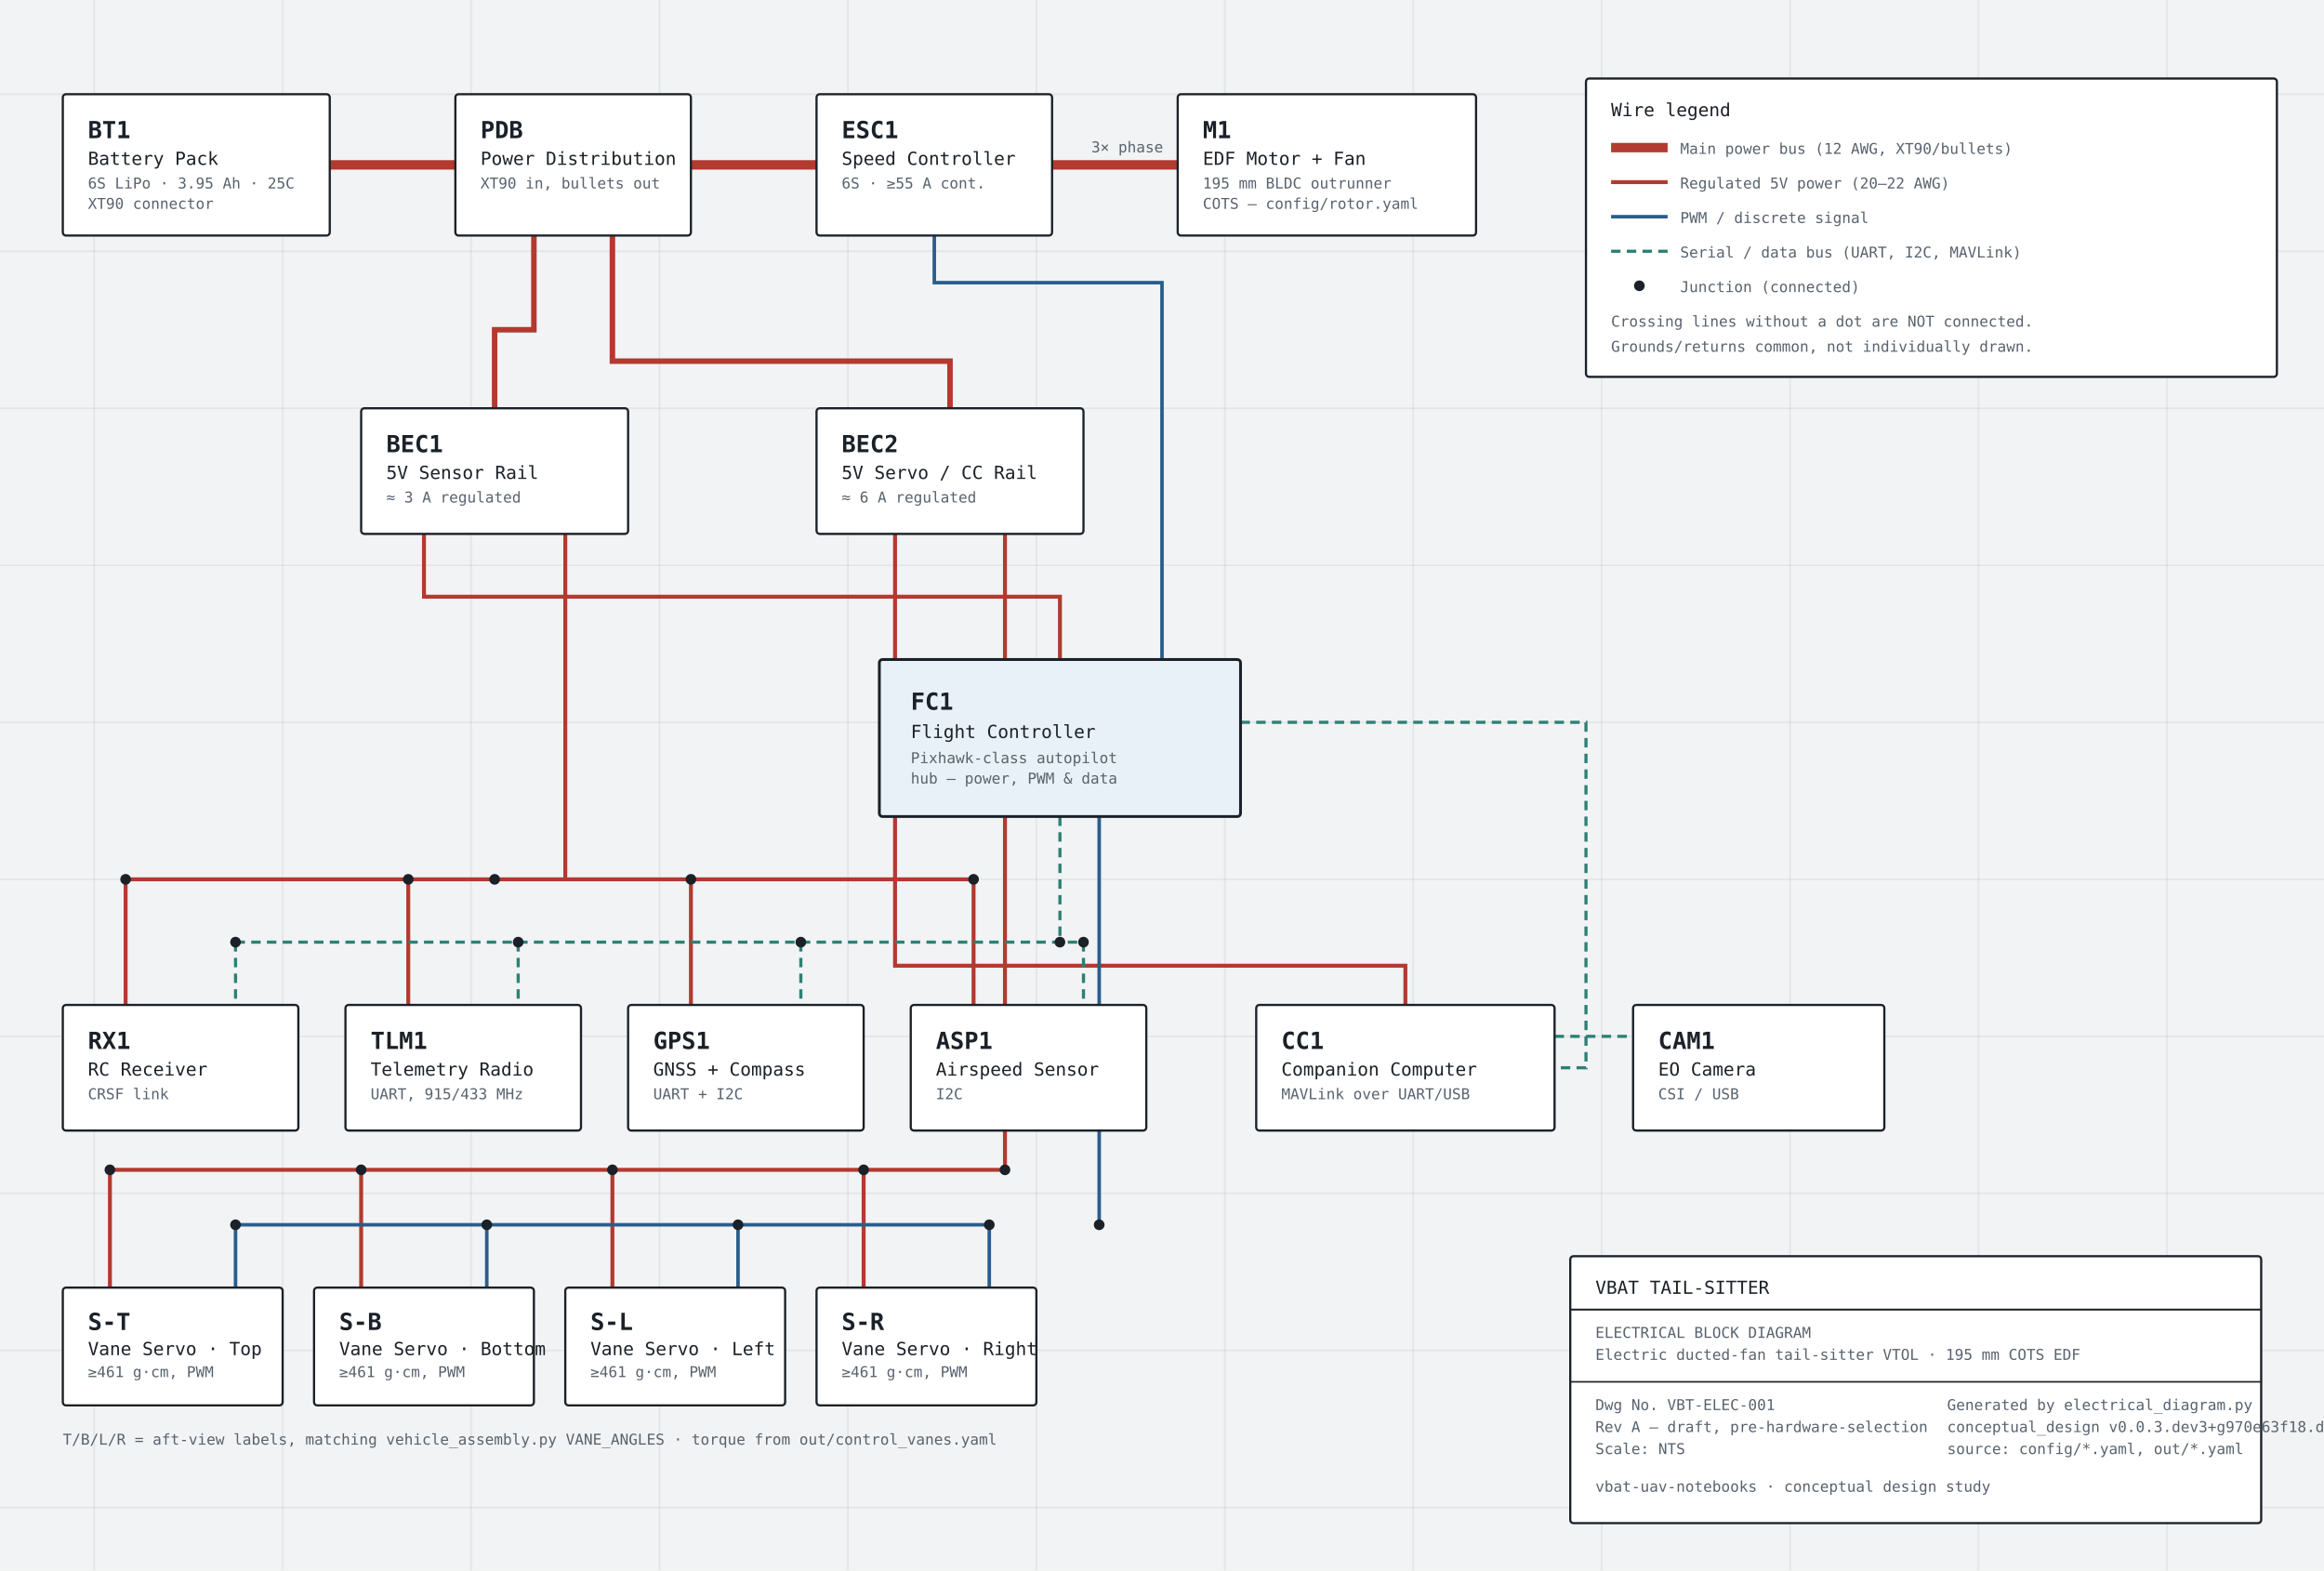
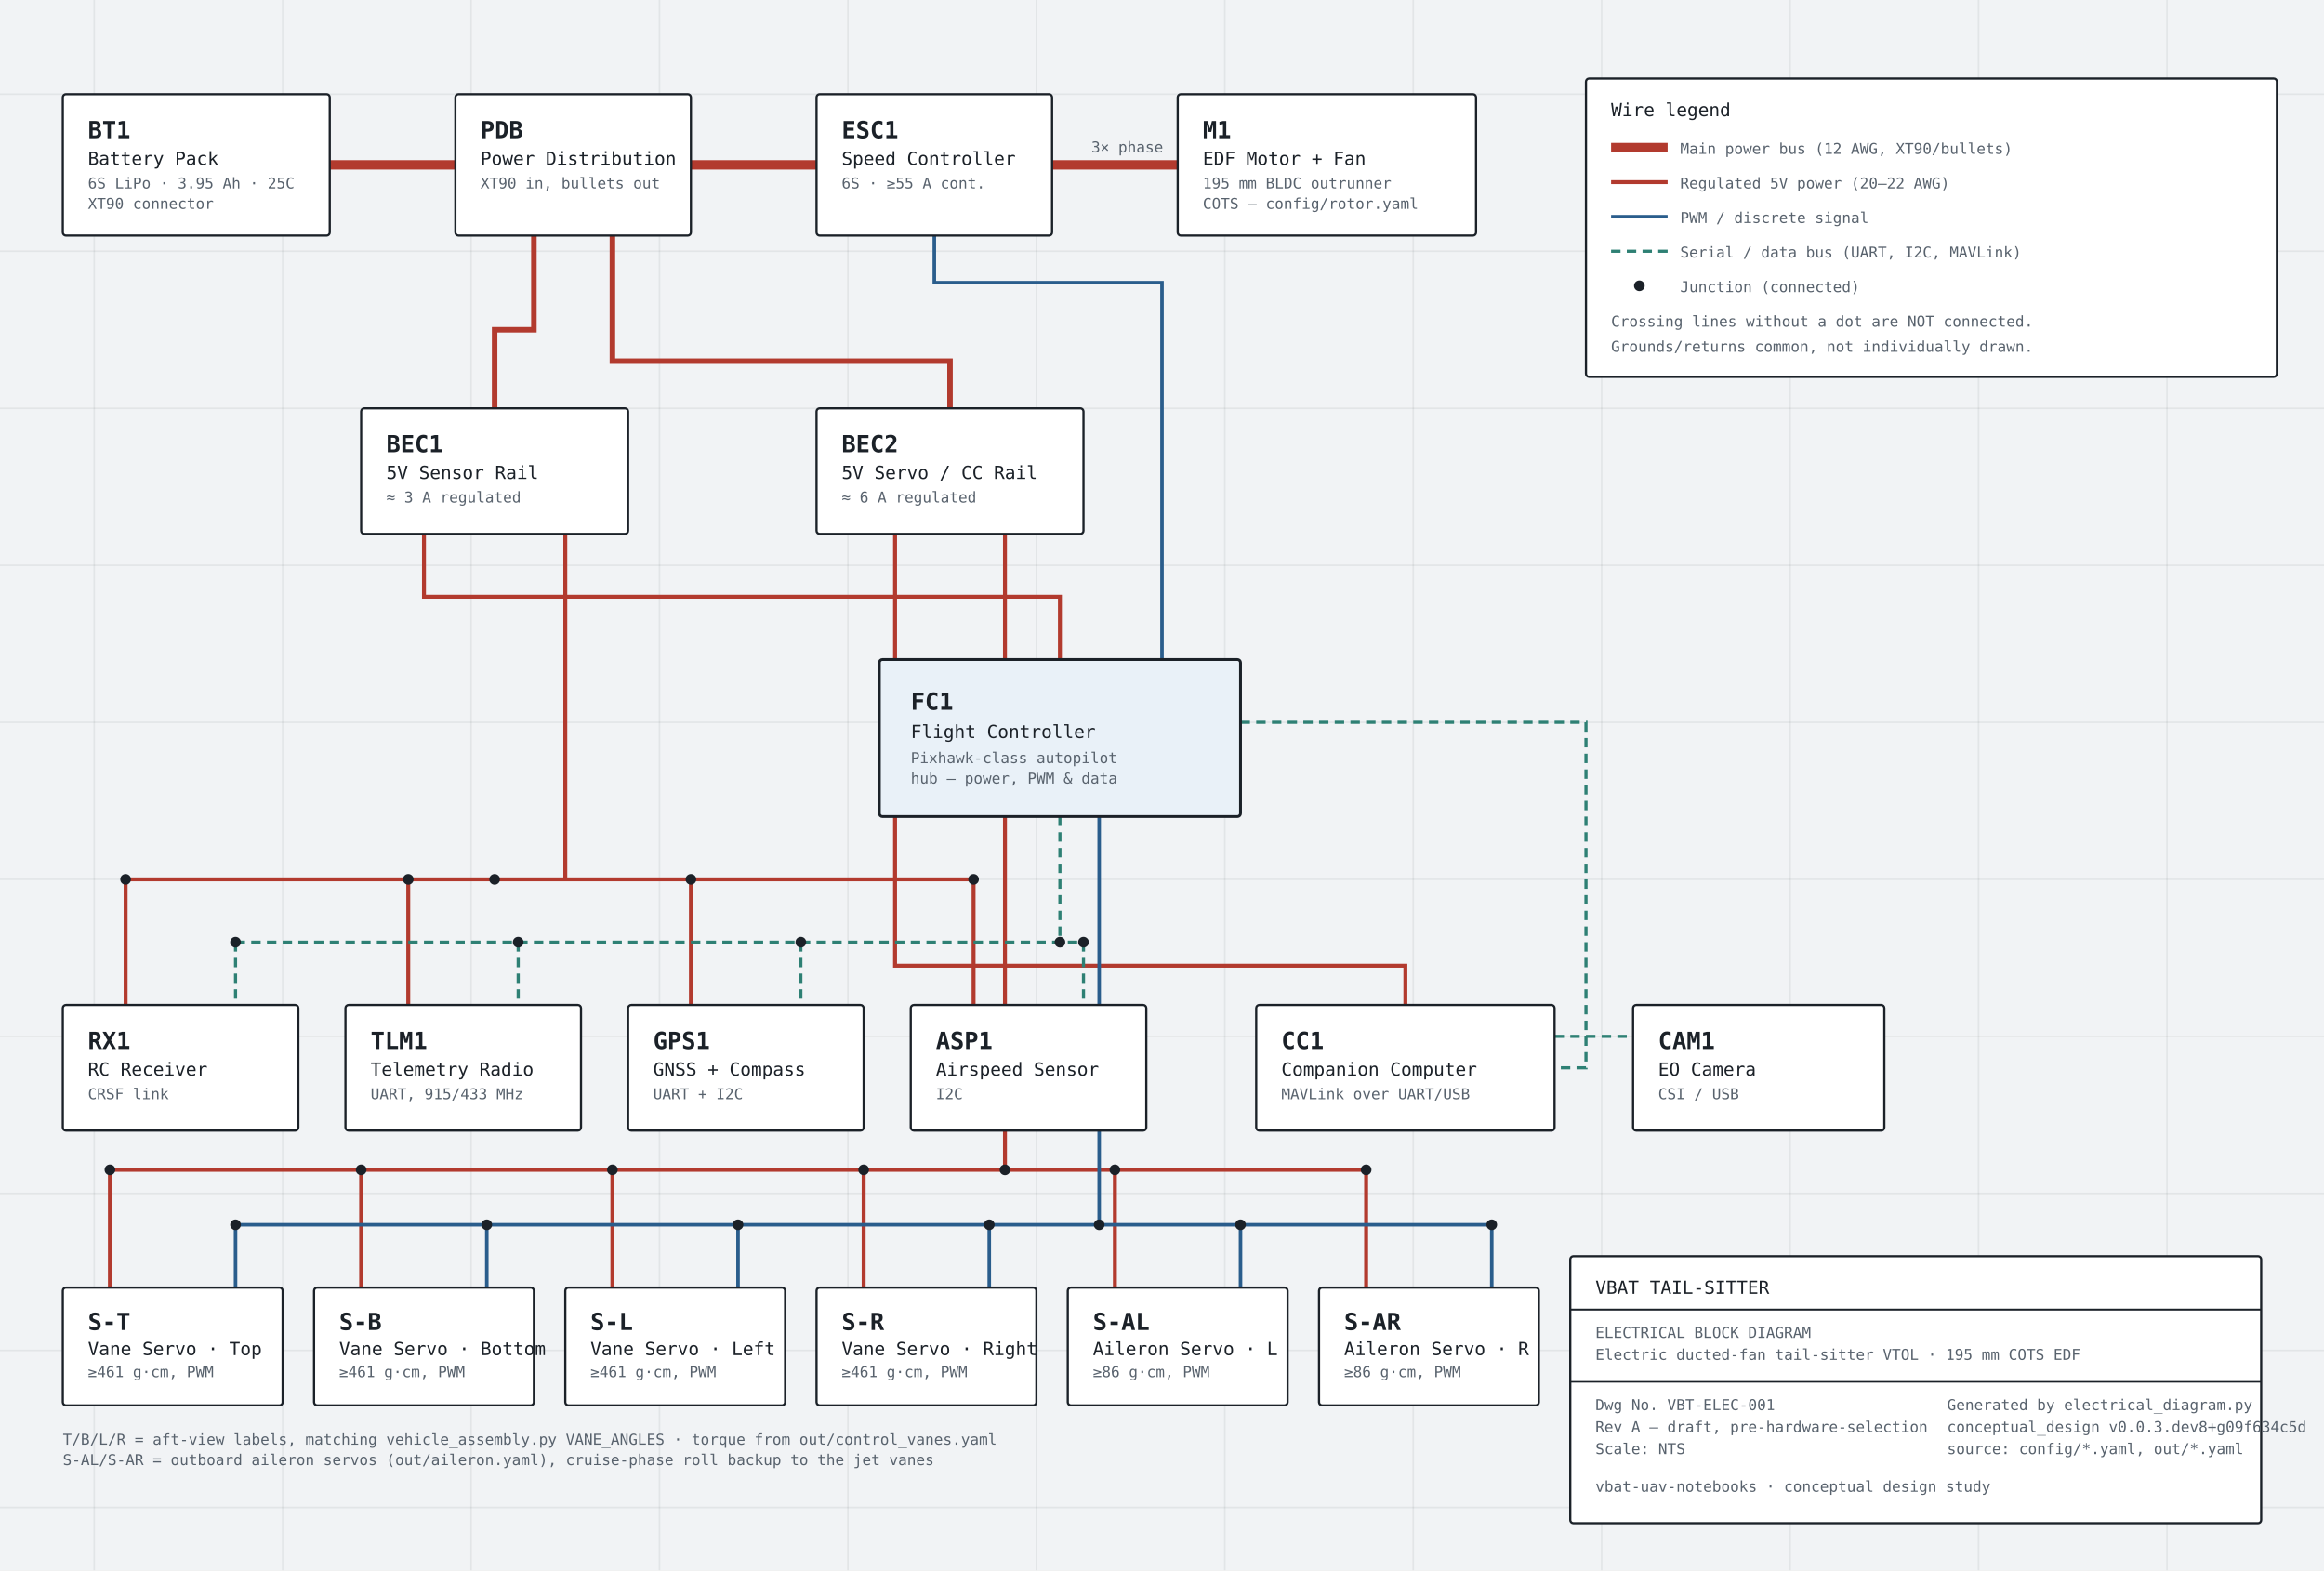
<svg xmlns="http://www.w3.org/2000/svg" viewBox="0 0 1480 1000" role="img" aria-labelledby="wd-title wd-desc">
  <style>
    text { font-family: ui-monospace, "Cascadia Mono", "SF Mono", "JetBrains Mono", Consolas, monospace; fill: #1B2128; }
    .ref { font-weight: 700; font-size: 15px; }
    .name { font-size: 11.5px; font-weight: 500; }
    .spec { font-size: 9.5px; fill: #58626D; }
    .wire-label { font-size: 9.5px; fill: #58626D; }
    .box { fill: #FFFFFF; stroke: #1B2128; stroke-width: 1.4; }
    .box.hub { fill: #E9F1F8; stroke-width: 1.8; }
    .jx { fill: #1B2128; }
    .grid-line { stroke: rgba(27,33,40,0.07); stroke-width: 1; }
    .power { stroke: #B23A2E; }
    .signal { stroke: #2A5D8C; }
    .data { stroke: #2E8074; }
  </style>
  <rect x="0" y="0" width="1480" height="1000" fill="#F1F3F5" />
  <g class="grid-line">
    <path d="M0,60 H1480 M0,160 H1480 M0,260 H1480 M0,360 H1480 M0,460 H1480 M0,560 H1480 M0,660 H1480 M0,760 H1480 M0,860 H1480 M0,960 H1480" />
    <path d="M60,0 V1000 M180,0 V1000 M300,0 V1000 M420,0 V1000 M540,0 V1000 M660,0 V1000 M780,0 V1000 M900,0 V1000 M1020,0 V1000 M1140,0 V1000 M1260,0 V1000 M1380,0 V1000" />
  </g>
  <g fill="none">
    <path class="power" d="M210,105 H290" stroke-width="6" />
    <path class="power" d="M440,105 H520" stroke-width="6" />
    <path class="power" d="M670,105 H750" stroke-width="6" />
    <text class="wire-label" x="695" y="97">3× phase</text>
    <path class="power" d="M340,150 V210 H315 V260" stroke-width="3.5" />
    <path class="power" d="M390,150 V230 H605 V260" stroke-width="3.5" />
    <path class="power" d="M270,340 V380 H675 V420" stroke-width="2.5" />
    <path class="power" d="M360,340 V560" stroke-width="2.5" />
    <path class="power" d="M80,560 H620" stroke-width="2.5" />
    <path class="power" d="M80,560 V640 M260,560 V640 M440,560 V640 M620,560 V640" stroke-width="2.5" />
    <path class="power" d="M570,340 V615 H895 V640" stroke-width="2.5" />
    <path class="power" d="M640,340 V745" stroke-width="2.5" />
-     <path class="power" d="M70,745 H640" stroke-width="2.5" />
-     <path class="power" d="M70,745 V820 M230,745 V820 M390,745 V820 M550,745 V820" stroke-width="2.5" />
+     <path class="power" d="M70,745 H870" stroke-width="2.5" />
+     <path class="power" d="M70,745 V820 M230,745 V820 M390,745 V820 M550,745 V820 M710,745 V820 M870,745 V820" stroke-width="2.5" />
    <path class="signal" d="M740,420 V180 H595 V150" stroke-width="2.25" />
    <path class="data" d="M675,520 V600" stroke-width="2" stroke-dasharray="6 4" />
    <path class="data" d="M150,600 H690" stroke-width="2" stroke-dasharray="6 4" />
    <path class="data" d="M150,600 V640 M330,600 V640 M510,600 V640 M690,600 V640" stroke-width="2" stroke-dasharray="6 4" />
    <path class="data" d="M790,460 H1010 V680 H990" stroke-width="2" stroke-dasharray="6 4" />
    <path class="data" d="M990,660 H1040" stroke-width="2" stroke-dasharray="6 4" />
    <path class="signal" d="M700,520 V780" stroke-width="2.25" />
-     <path class="signal" d="M150,780 H630" stroke-width="2.25" />
-     <path class="signal" d="M150,780 V820 M310,780 V820 M470,780 V820 M630,780 V820" stroke-width="2.25" />
+     <path class="signal" d="M150,780 H950" stroke-width="2.25" />
+     <path class="signal" d="M150,780 V820 M310,780 V820 M470,780 V820 M630,780 V820 M790,780 V820 M950,780 V820" stroke-width="2.25" />
  </g>
  <g class="jx">
    <circle cx="315" cy="560" r="3.4" />
    <circle cx="80" cy="560" r="3.4" />
    <circle cx="260" cy="560" r="3.4" />
    <circle cx="440" cy="560" r="3.4" />
    <circle cx="620" cy="560" r="3.4" />
    <circle cx="675" cy="600" r="3.4" />
    <circle cx="150" cy="600" r="3.4" />
    <circle cx="330" cy="600" r="3.4" />
    <circle cx="510" cy="600" r="3.4" />
    <circle cx="690" cy="600" r="3.4" />
    <circle cx="640" cy="745" r="3.4" />
    <circle cx="70" cy="745" r="3.4" />
    <circle cx="230" cy="745" r="3.4" />
    <circle cx="390" cy="745" r="3.4" />
    <circle cx="550" cy="745" r="3.4" />
+     <circle cx="710" cy="745" r="3.4" />
+     <circle cx="870" cy="745" r="3.4" />
    <circle cx="700" cy="780" r="3.4" />
    <circle cx="150" cy="780" r="3.4" />
    <circle cx="310" cy="780" r="3.4" />
    <circle cx="470" cy="780" r="3.4" />
    <circle cx="630" cy="780" r="3.4" />
+     <circle cx="790" cy="780" r="3.4" />
+     <circle cx="950" cy="780" r="3.4" />
  </g>
  <g>
    <rect class="box" x="40" y="60" width="170" height="90" rx="2" />
    <text class="ref" x="56" y="88">BT1</text>
    <text class="name" x="56" y="105">Battery Pack</text>
    <text class="spec" x="56" y="120">6S LiPo · 3.95 Ah · 25C</text>
    <text class="spec" x="56" y="133">XT90 connector</text>
  </g>
  <g>
    <rect class="box" x="290" y="60" width="150" height="90" rx="2" />
    <text class="ref" x="306" y="88">PDB</text>
    <text class="name" x="306" y="105">Power Distribution</text>
    <text class="spec" x="306" y="120">XT90 in, bullets out</text>
  </g>
  <g>
    <rect class="box" x="520" y="60" width="150" height="90" rx="2" />
    <text class="ref" x="536" y="88">ESC1</text>
    <text class="name" x="536" y="105">Speed Controller</text>
    <text class="spec" x="536" y="120">6S · ≥55 A cont.</text>
  </g>
  <g>
    <rect class="box" x="750" y="60" width="190" height="90" rx="2" />
    <text class="ref" x="766" y="88">M1</text>
    <text class="name" x="766" y="105">EDF Motor + Fan</text>
    <text class="spec" x="766" y="120">195 mm BLDC outrunner</text>
    <text class="spec" x="766" y="133">COTS — config/rotor.yaml</text>
  </g>
  <g>
    <rect class="box" x="230" y="260" width="170" height="80" rx="2" />
    <text class="ref" x="246" y="288">BEC1</text>
    <text class="name" x="246" y="305">5V Sensor Rail</text>
    <text class="spec" x="246" y="320">≈ 3 A regulated</text>
  </g>
  <g>
    <rect class="box" x="520" y="260" width="170" height="80" rx="2" />
    <text class="ref" x="536" y="288">BEC2</text>
    <text class="name" x="536" y="305">5V Servo / CC Rail</text>
    <text class="spec" x="536" y="320">≈ 6 A regulated</text>
  </g>
  <g>
    <rect class="box hub" x="560" y="420" width="230" height="100" rx="2" />
    <text class="ref" x="580" y="452">FC1</text>
    <text class="name" x="580" y="470">Flight Controller</text>
    <text class="spec" x="580" y="486">Pixhawk-class autopilot</text>
    <text class="spec" x="580" y="499">hub — power, PWM &amp; data</text>
  </g>
  <g>
    <rect class="box" x="40" y="640" width="150" height="80" rx="2" />
    <text class="ref" x="56" y="668">RX1</text>
    <text class="name" x="56" y="685">RC Receiver</text>
    <text class="spec" x="56" y="700">CRSF link</text>
  </g>
  <g>
    <rect class="box" x="220" y="640" width="150" height="80" rx="2" />
    <text class="ref" x="236" y="668">TLM1</text>
    <text class="name" x="236" y="685">Telemetry Radio</text>
    <text class="spec" x="236" y="700">UART, 915/433 MHz</text>
  </g>
  <g>
    <rect class="box" x="400" y="640" width="150" height="80" rx="2" />
    <text class="ref" x="416" y="668">GPS1</text>
    <text class="name" x="416" y="685">GNSS + Compass</text>
    <text class="spec" x="416" y="700">UART + I2C</text>
  </g>
  <g>
    <rect class="box" x="580" y="640" width="150" height="80" rx="2" />
    <text class="ref" x="596" y="668">ASP1</text>
    <text class="name" x="596" y="685">Airspeed Sensor</text>
    <text class="spec" x="596" y="700">I2C</text>
  </g>
  <g>
    <rect class="box" x="800" y="640" width="190" height="80" rx="2" />
    <text class="ref" x="816" y="668">CC1</text>
    <text class="name" x="816" y="685">Companion Computer</text>
    <text class="spec" x="816" y="700">MAVLink over UART/USB</text>
  </g>
  <g>
    <rect class="box" x="1040" y="640" width="160" height="80" rx="2" />
    <text class="ref" x="1056" y="668">CAM1</text>
    <text class="name" x="1056" y="685">EO Camera</text>
    <text class="spec" x="1056" y="700">CSI / USB</text>
  </g>
  <g>
    <rect class="box" x="40" y="820" width="140" height="75" rx="2" />
    <text class="ref" x="56" y="847">S-T</text>
    <text class="name" x="56" y="863">Vane Servo · Top</text>
    <text class="spec" x="56" y="877">≥461 g·cm, PWM</text>
  </g>
  <g>
    <rect class="box" x="200" y="820" width="140" height="75" rx="2" />
    <text class="ref" x="216" y="847">S-B</text>
    <text class="name" x="216" y="863">Vane Servo · Bottom</text>
    <text class="spec" x="216" y="877">≥461 g·cm, PWM</text>
  </g>
  <g>
    <rect class="box" x="360" y="820" width="140" height="75" rx="2" />
    <text class="ref" x="376" y="847">S-L</text>
    <text class="name" x="376" y="863">Vane Servo · Left</text>
    <text class="spec" x="376" y="877">≥461 g·cm, PWM</text>
  </g>
  <g>
    <rect class="box" x="520" y="820" width="140" height="75" rx="2" />
    <text class="ref" x="536" y="847">S-R</text>
    <text class="name" x="536" y="863">Vane Servo · Right</text>
    <text class="spec" x="536" y="877">≥461 g·cm, PWM</text>
  </g>
+   <g>
+     <rect class="box" x="680" y="820" width="140" height="75" rx="2" />
+     <text class="ref" x="696" y="847">S-AL</text>
+     <text class="name" x="696" y="863">Aileron Servo · L</text>
+     <text class="spec" x="696" y="877">≥86 g·cm, PWM</text>
+   </g>
+   <g>
+     <rect class="box" x="840" y="820" width="140" height="75" rx="2" />
+     <text class="ref" x="856" y="847">S-AR</text>
+     <text class="name" x="856" y="863">Aileron Servo · R</text>
+     <text class="spec" x="856" y="877">≥86 g·cm, PWM</text>
+   </g>
  <text class="spec" x="40" y="920">T/B/L/R = aft-view labels, matching vehicle_assembly.py VANE_ANGLES · torque from out/control_vanes.yaml</text>
+   <text class="spec" x="40" y="933">S-AL/S-AR = outboard aileron servos (out/aileron.yaml), cruise-phase roll backup to the jet vanes</text>
  <g transform="translate(1010,50)">
    <rect class="box" x="0" y="0" width="440" height="190" rx="2" />
    <text class="name" x="16" y="24" font-weight="650">Wire legend</text>
    <line x1="16" y1="44" x2="52" y2="44" class="power" stroke-width="6" />
    <text class="spec" x="60" y="48">Main power bus (12 AWG, XT90/bullets)</text>
    <line x1="16" y1="66" x2="52" y2="66" class="power" stroke-width="2.5" />
    <text class="spec" x="60" y="70">Regulated 5V power (20–22 AWG)</text>
    <line x1="16" y1="88" x2="52" y2="88" class="signal" stroke-width="2.25" />
    <text class="spec" x="60" y="92">PWM / discrete signal</text>
    <line x1="16" y1="110" x2="52" y2="110" class="data" stroke-width="2" stroke-dasharray="6 4" />
    <text class="spec" x="60" y="114">Serial / data bus (UART, I2C, MAVLink)</text>
    <circle class="jx" cx="34" cy="132" r="3.4" />
    <text class="spec" x="60" y="136">Junction (connected)</text>
    <text class="spec" x="16" y="158">Crossing lines without a dot are NOT connected.</text>
    <text class="spec" x="16" y="174">Grounds/returns common, not individually drawn.</text>
  </g>
  <g transform="translate(1000,800)">
    <rect class="box" x="0" y="0" width="440" height="170" rx="2" />
    <line x1="0" y1="34" x2="440" y2="34" stroke="#1B2128" stroke-width="1.2" />
    <text class="name" x="16" y="24" font-weight="650" font-size="13px">VBAT TAIL-SITTER</text>
    <text class="spec" x="16" y="52">ELECTRICAL BLOCK DIAGRAM</text>
    <text class="spec" x="16" y="66">Electric ducted-fan tail-sitter VTOL · 195 mm COTS EDF</text>
    <line x1="0" y1="80" x2="440" y2="80" stroke="#1B2128" stroke-width="1" />
    <text class="spec" x="16" y="98">Dwg No. VBT-ELEC-001</text>
    <text class="spec" x="16" y="112">Rev A — draft, pre-hardware-selection</text>
    <text class="spec" x="16" y="126">Scale: NTS</text>
    <text class="spec" x="240" y="98">Generated by electrical_diagram.py</text>
-     <text class="spec" x="240" y="112">conceptual_design v0.0.3.dev3+g970e63f18.d20260708</text>
+     <text class="spec" x="240" y="112">conceptual_design v0.0.3.dev8+g09f634c5d</text>
    <text class="spec" x="240" y="126">source: config/*.yaml, out/*.yaml</text>
    <text class="spec" x="16" y="150">vbat-uav-notebooks · conceptual design study</text>
  </g>
</svg>
